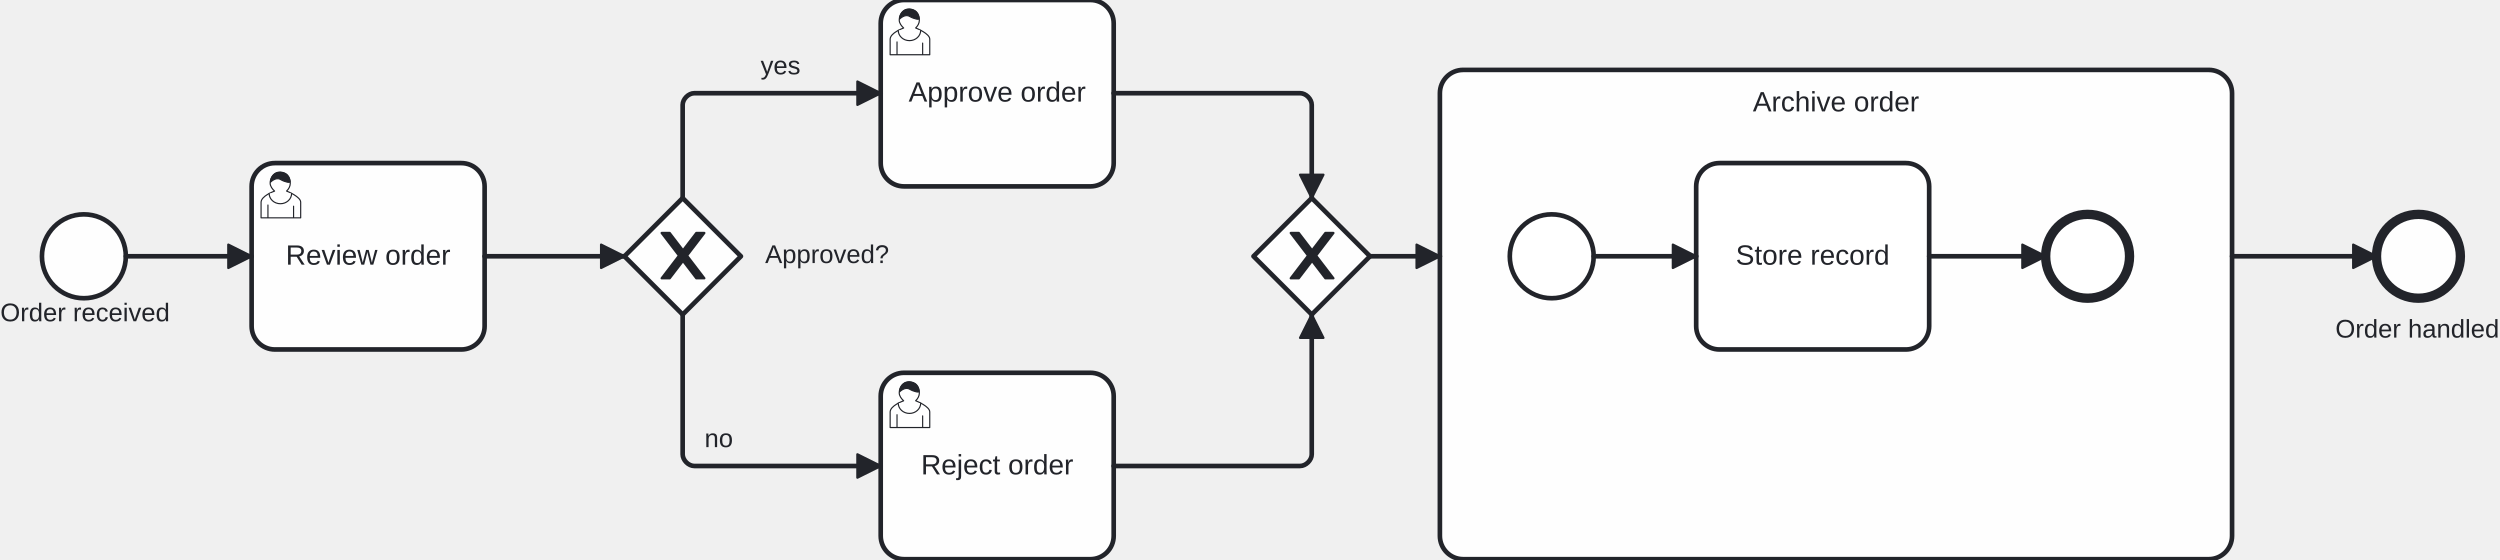
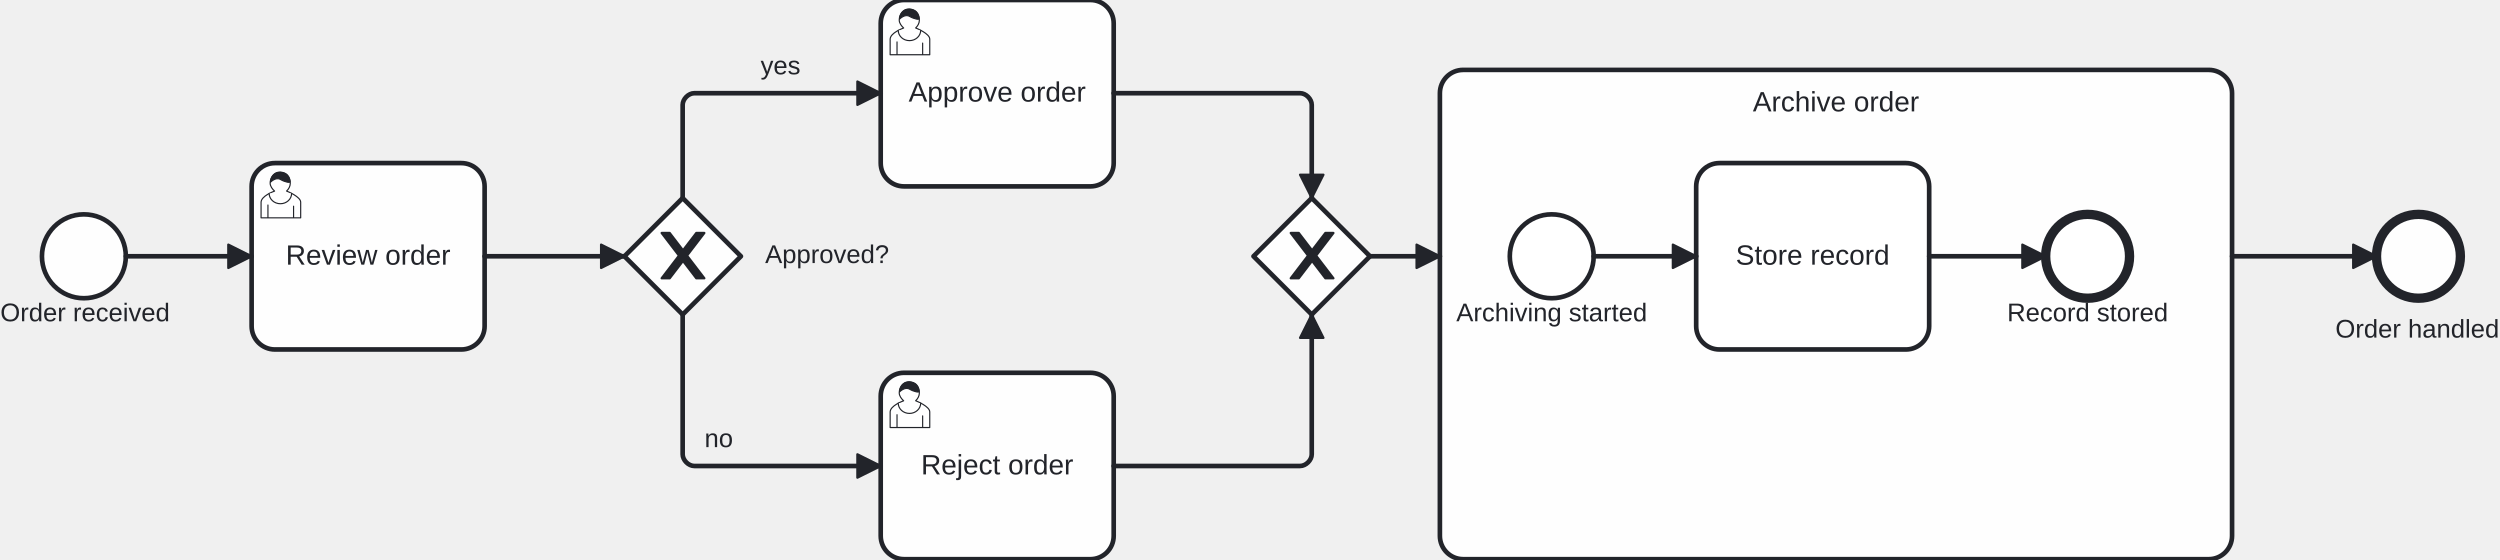
<svg xmlns="http://www.w3.org/2000/svg" width="1073" height="240" viewBox="142 90 1073 240" version="1.1">
  <g class="djs-group">
-     <g class="djs-element djs-shape" data-element-id="event_Start" style="display: block;" transform="matrix(1 0 0 1 160 182)">
+     <g class="djs-element djs-shape" data-element-id="startEvent_orderReceived" style="display: block;" transform="matrix(1 0 0 1 160 182)">
      <g class="djs-visual">
        <circle cx="18" cy="18" r="18" style="stroke-linecap: round; stroke-linejoin: round; stroke: rgb(34, 36, 42); stroke-width: 2px; fill: white; fill-opacity: 0.95;" />
      </g>
      <rect class="djs-hit djs-hit-all" x="0" y="0" width="36" height="36" style="fill: none; stroke-opacity: 0; stroke: white; stroke-width: 15px;" />
    </g>
  </g>
  <g class="djs-group">
-     <g class="djs-element djs-shape" data-element-id="event_Start_label" style="display: block;" transform="matrix(1 0 0 1 142 218)">
+     <g class="djs-element djs-shape" data-element-id="startEvent_orderReceived_label" style="display: block;" transform="matrix(1 0 0 1 142 218)">
      <g class="djs-visual">
        <text lineHeight="1.2" class="djs-label" style="font-family: Arial, sans-serif; font-size: 11px; font-weight: normal; fill: rgb(34, 36, 42);">
          <tspan x="0.124" y="9.9">Order received</tspan>
        </text>
      </g>
      <rect class="djs-hit djs-hit-all" x="0" y="0" width="73" height="14" style="fill: none; stroke-opacity: 0; stroke: white; stroke-width: 15px;" />
    </g>
  </g>
  <g class="djs-group">
-     <g class="djs-element djs-shape" data-element-id="task_Review" style="display: block;" transform="matrix(1 0 0 1 250 160)">
+     <g class="djs-element djs-shape" data-element-id="userTask_reviewOrder" style="display: block;" transform="matrix(1 0 0 1 250 160)">
      <g class="djs-visual">
        <rect x="0" y="0" width="100" height="80" rx="10" ry="10" style="stroke-linecap: round; stroke-linejoin: round; stroke: rgb(34, 36, 42); stroke-width: 2px; fill: white; fill-opacity: 0.95;" />
        <text lineHeight="1.2" class="djs-label" style="font-family: Arial, sans-serif; font-size: 12px; font-weight: normal; fill: rgb(34, 36, 42);">
          <tspan x="14.653" y="43.6">Review order</tspan>
        </text>
        <path d="m 15,12 c 0.909,-0.845 1.594,-2.049 1.594,-3.385 0,-2.554 -1.805,-4.622 -4.357,-4.622 -2.552,0 -4.288,2.068 -4.288,4.622 0,1.348 0.974,2.562 1.896,3.405 -0.529,0.187 -5.669,2.097 -5.794,4.756 v 6.718 h 17 v -6.718 c 0,-2.298 -5.528,-4.595 -6.051,-4.776 zm -8,6 l 0,5.5 m 11,0 l 0,-5" style="fill: white; stroke-linecap: round; stroke-linejoin: round; stroke: rgb(34, 36, 42); stroke-width: 0.5px;" />
        <path d="m 15,12 m 2.162,1.009 c 0,2.447 -2.158,4.431 -4.821,4.431 -2.665,0 -4.822,-1.981 -4.822,-4.431 " style="fill: white; stroke-linecap: round; stroke-linejoin: round; stroke: rgb(34, 36, 42); stroke-width: 0.5px;" />
        <path d="m 15,12 m -6.9,-3.80 c 0,0 2.251,-2.358 4.274,-1.177 2.024,1.181 4.221,1.537 4.124,0.965 -0.098,-0.57 -0.117,-3.791 -4.191,-4.136 -3.575,0.001 -4.208,3.367 -4.207,4.348 z" style="fill: rgb(34, 36, 42); stroke-linecap: round; stroke-linejoin: round; stroke: rgb(34, 36, 42); stroke-width: 0.5px;" />
      </g>
      <rect class="djs-hit djs-hit-all" x="0" y="0" width="100" height="80" style="fill: none; stroke-opacity: 0; stroke: white; stroke-width: 15px;" />
    </g>
  </g>
  <g class="djs-group">
-     <g class="djs-element djs-shape" data-element-id="gateway_Decision" style="display: block;" transform="matrix(1 0 0 1 410 175)">
+     <g class="djs-element djs-shape" data-element-id="gateway_approved" style="display: block;" transform="matrix(1 0 0 1 410 175)">
      <g class="djs-visual">
        <polygon points="25,0 50,25 25,50 0,25" style="stroke-linecap: round; stroke-linejoin: round; stroke: rgb(34, 36, 42); stroke-width: 2px; fill: white; fill-opacity: 0.95;" />
        <path d="m 16,15 7.429,9.714 -7.429,9.714 3.429,0 5.714,-7.464 5.714,7.464 3.429,0 -7.429,-9.714 7.429,-9.714 -3.429,0 -5.714,7.464 -5.714,-7.464 -3.429,0 z" style="fill: rgb(34, 36, 42); stroke-linecap: round; stroke-linejoin: round; stroke: rgb(34, 36, 42); stroke-width: 1px;" />
      </g>
      <rect class="djs-hit djs-hit-all" x="0" y="0" width="50" height="50" style="fill: none; stroke-opacity: 0; stroke: white; stroke-width: 15px;" />
    </g>
  </g>
  <g class="djs-group">
-     <g class="djs-element djs-shape" data-element-id="gateway_Decision_label" style="display: block;" transform="matrix(1 0 0 1 470 193)">
+     <g class="djs-element djs-shape" data-element-id="gateway_approved_label" style="display: block;" transform="matrix(1 0 0 1 470 193)">
      <g class="djs-visual">
        <text lineHeight="1.2" class="djs-label" style="font-family: Arial, sans-serif; font-size: 11px; font-weight: normal; fill: rgb(34, 36, 42);">
          <tspan x="0.397" y="9.9">Approved?</tspan>
        </text>
      </g>
      <rect class="djs-hit djs-hit-all" x="0" y="0" width="54" height="14" style="fill: none; stroke-opacity: 0; stroke: white; stroke-width: 15px;" />
    </g>
  </g>
  <g class="djs-group">
-     <g class="djs-element djs-shape" data-element-id="task_Approve" style="display: block;" transform="matrix(1 0 0 1 520 90)">
+     <g class="djs-element djs-shape" data-element-id="userTask_approveOrder" style="display: block;" transform="matrix(1 0 0 1 520 90)">
      <g class="djs-visual">
        <rect x="0" y="0" width="100" height="80" rx="10" ry="10" style="stroke-linecap: round; stroke-linejoin: round; stroke: rgb(34, 36, 42); stroke-width: 2px; fill: white; fill-opacity: 0.95;" />
        <text lineHeight="1.2" class="djs-label" style="font-family: Arial, sans-serif; font-size: 12px; font-weight: normal; fill: rgb(34, 36, 42);">
          <tspan x="11.979" y="43.6">Approve order</tspan>
        </text>
        <path d="m 15,12 c 0.909,-0.845 1.594,-2.049 1.594,-3.385 0,-2.554 -1.805,-4.622 -4.357,-4.622 -2.552,0 -4.288,2.068 -4.288,4.622 0,1.348 0.974,2.562 1.896,3.405 -0.529,0.187 -5.669,2.097 -5.794,4.756 v 6.718 h 17 v -6.718 c 0,-2.298 -5.528,-4.595 -6.051,-4.776 zm -8,6 l 0,5.5 m 11,0 l 0,-5" style="fill: white; stroke-linecap: round; stroke-linejoin: round; stroke: rgb(34, 36, 42); stroke-width: 0.5px;" />
        <path d="m 15,12 m 2.162,1.009 c 0,2.447 -2.158,4.431 -4.821,4.431 -2.665,0 -4.822,-1.981 -4.822,-4.431 " style="fill: white; stroke-linecap: round; stroke-linejoin: round; stroke: rgb(34, 36, 42); stroke-width: 0.5px;" />
        <path d="m 15,12 m -6.9,-3.80 c 0,0 2.251,-2.358 4.274,-1.177 2.024,1.181 4.221,1.537 4.124,0.965 -0.098,-0.57 -0.117,-3.791 -4.191,-4.136 -3.575,0.001 -4.208,3.367 -4.207,4.348 z" style="fill: rgb(34, 36, 42); stroke-linecap: round; stroke-linejoin: round; stroke: rgb(34, 36, 42); stroke-width: 0.5px;" />
      </g>
      <rect class="djs-hit djs-hit-all" x="0" y="0" width="100" height="80" style="fill: none; stroke-opacity: 0; stroke: white; stroke-width: 15px;" />
    </g>
  </g>
  <g class="djs-group">
-     <g class="djs-element djs-shape" data-element-id="task_Reject" style="display: block;" transform="matrix(1 0 0 1 520 250)">
+     <g class="djs-element djs-shape" data-element-id="userTask_rejectOrder" style="display: block;" transform="matrix(1 0 0 1 520 250)">
      <g class="djs-visual">
        <rect x="0" y="0" width="100" height="80" rx="10" ry="10" style="stroke-linecap: round; stroke-linejoin: round; stroke: rgb(34, 36, 42); stroke-width: 2px; fill: white; fill-opacity: 0.95;" />
        <text lineHeight="1.2" class="djs-label" style="font-family: Arial, sans-serif; font-size: 12px; font-weight: normal; fill: rgb(34, 36, 42);">
          <tspan x="17.319" y="43.6">Reject order</tspan>
        </text>
        <path d="m 15,12 c 0.909,-0.845 1.594,-2.049 1.594,-3.385 0,-2.554 -1.805,-4.622 -4.357,-4.622 -2.552,0 -4.288,2.068 -4.288,4.622 0,1.348 0.974,2.562 1.896,3.405 -0.529,0.187 -5.669,2.097 -5.794,4.756 v 6.718 h 17 v -6.718 c 0,-2.298 -5.528,-4.595 -6.051,-4.776 zm -8,6 l 0,5.5 m 11,0 l 0,-5" style="fill: white; stroke-linecap: round; stroke-linejoin: round; stroke: rgb(34, 36, 42); stroke-width: 0.5px;" />
        <path d="m 15,12 m 2.162,1.009 c 0,2.447 -2.158,4.431 -4.821,4.431 -2.665,0 -4.822,-1.981 -4.822,-4.431 " style="fill: white; stroke-linecap: round; stroke-linejoin: round; stroke: rgb(34, 36, 42); stroke-width: 0.5px;" />
        <path d="m 15,12 m -6.9,-3.80 c 0,0 2.251,-2.358 4.274,-1.177 2.024,1.181 4.221,1.537 4.124,0.965 -0.098,-0.57 -0.117,-3.791 -4.191,-4.136 -3.575,0.001 -4.208,3.367 -4.207,4.348 z" style="fill: rgb(34, 36, 42); stroke-linecap: round; stroke-linejoin: round; stroke: rgb(34, 36, 42); stroke-width: 0.5px;" />
      </g>
      <rect class="djs-hit djs-hit-all" x="0" y="0" width="100" height="80" style="fill: none; stroke-opacity: 0; stroke: white; stroke-width: 15px;" />
    </g>
  </g>
  <g class="djs-group">
-     <g class="djs-element djs-shape" data-element-id="gateway_Merge" style="display: block;" transform="matrix(1 0 0 1 680 175)">
+     <g class="djs-element djs-shape" data-element-id="gateway_merge" style="display: block;" transform="matrix(1 0 0 1 680 175)">
      <g class="djs-visual">
        <polygon points="25,0 50,25 25,50 0,25" style="stroke-linecap: round; stroke-linejoin: round; stroke: rgb(34, 36, 42); stroke-width: 2px; fill: white; fill-opacity: 0.95;" />
        <path d="m 16,15 7.429,9.714 -7.429,9.714 3.429,0 5.714,-7.464 5.714,7.464 3.429,0 -7.429,-9.714 7.429,-9.714 -3.429,0 -5.714,7.464 -5.714,-7.464 -3.429,0 z" style="fill: rgb(34, 36, 42); stroke-linecap: round; stroke-linejoin: round; stroke: rgb(34, 36, 42); stroke-width: 1px;" />
      </g>
      <rect class="djs-hit djs-hit-all" x="0" y="0" width="50" height="50" style="fill: none; stroke-opacity: 0; stroke: white; stroke-width: 15px;" />
    </g>
  </g>
  <g class="djs-group">
-     <g class="djs-element djs-shape" data-element-id="subProcess_Archive" style="display: block;" transform="matrix(1 0 0 1 760 120)">
+     <g class="djs-element djs-shape" data-element-id="subProcess_archiveOrder" style="display: block;" transform="matrix(1 0 0 1 760 120)">
      <g class="djs-visual">
        <rect x="0" y="0" width="340" height="210" rx="10" ry="10" style="stroke-linecap: round; stroke-linejoin: round; stroke: rgb(34, 36, 42); stroke-width: 2px; fill: white; fill-opacity: 0.95;" />
        <text lineHeight="1.2" class="djs-label" style="font-family: Arial, sans-serif; font-size: 12px; font-weight: normal; fill: rgb(34, 36, 42);">
          <tspan x="134.319" y="17.8">Archive order</tspan>
        </text>
      </g>
      <rect class="djs-hit djs-hit-all" x="0" y="0" width="340" height="210" style="fill: none; stroke-opacity: 0; stroke: white; stroke-width: 15px;" />
    </g>
    <g class="djs-children">
      <g class="djs-group">
-         <g class="djs-element djs-shape" data-element-id="inner_Start" style="display: block;" transform="matrix(1 0 0 1 790 182)">
+         <g class="djs-element djs-shape" data-element-id="startEvent_archiveStarted" style="display: block;" transform="matrix(1 0 0 1 790 182)">
          <g class="djs-visual">
            <circle cx="18" cy="18" r="18" style="stroke-linecap: round; stroke-linejoin: round; stroke: rgb(34, 36, 42); stroke-width: 2px; fill: white; fill-opacity: 0.95;" />
          </g>
          <rect class="djs-hit djs-hit-all" x="0" y="0" width="36" height="36" style="fill: none; stroke-opacity: 0; stroke: white; stroke-width: 15px;" />
        </g>
      </g>
      <g class="djs-group">
-         <g class="djs-element djs-shape" data-element-id="task_Store" style="display: block;" transform="matrix(1 0 0 1 870 160)">
+         <g class="djs-element djs-shape" data-element-id="startEvent_archiveStarted_label" style="display: block;" transform="matrix(1 0 0 1 767 218)">
+           <g class="djs-visual">
+             <text lineHeight="1.2" class="djs-label" style="font-family: Arial, sans-serif; font-size: 11px; font-weight: normal; fill: rgb(34, 36, 42);">
+               <tspan x="0.037" y="9.9">Archiving started</tspan>
+             </text>
+           </g>
+           <rect class="djs-hit djs-hit-all" x="0" y="0" width="82" height="14" style="fill: none; stroke-opacity: 0; stroke: white; stroke-width: 15px;" />
+         </g>
+       </g>
+       <g class="djs-group">
+         <g class="djs-element djs-shape" data-element-id="task_storeRecord" style="display: block;" transform="matrix(1 0 0 1 870 160)">
          <g class="djs-visual">
            <rect x="0" y="0" width="100" height="80" rx="10" ry="10" style="stroke-linecap: round; stroke-linejoin: round; stroke: rgb(34, 36, 42); stroke-width: 2px; fill: white; fill-opacity: 0.95;" />
            <text lineHeight="1.2" class="djs-label" style="font-family: Arial, sans-serif; font-size: 12px; font-weight: normal; fill: rgb(34, 36, 42);">
              <tspan x="16.985" y="43.6">Store record</tspan>
            </text>
          </g>
          <rect class="djs-hit djs-hit-all" x="0" y="0" width="100" height="80" style="fill: none; stroke-opacity: 0; stroke: white; stroke-width: 15px;" />
        </g>
      </g>
      <g class="djs-group">
-         <g class="djs-element djs-shape" data-element-id="inner_End" style="display: block;" transform="matrix(1 0 0 1 1020 182)">
+         <g class="djs-element djs-shape" data-element-id="endEvent_recordStored" style="display: block;" transform="matrix(1 0 0 1 1020 182)">
          <g class="djs-visual">
            <circle cx="18" cy="18" r="18" style="stroke-linecap: round; stroke-linejoin: round; stroke: rgb(34, 36, 42); stroke-width: 4px; fill: white; fill-opacity: 0.95;" />
          </g>
          <rect class="djs-hit djs-hit-all" x="0" y="0" width="36" height="36" style="fill: none; stroke-opacity: 0; stroke: white; stroke-width: 15px;" />
        </g>
      </g>
      <g class="djs-group">
-         <g class="djs-element djs-connection" data-element-id="inner_Stored" style="display: block;">
+         <g class="djs-element djs-shape" data-element-id="endEvent_recordStored_label" style="display: block;" transform="matrix(1 0 0 1 1003 218)">
+           <g class="djs-visual">
+             <text lineHeight="1.2" class="djs-label" style="font-family: Arial, sans-serif; font-size: 11px; font-weight: normal; fill: rgb(34, 36, 42);">
+               <tspan x="0.456" y="9.9">Record stored</tspan>
+             </text>
+           </g>
+           <rect class="djs-hit djs-hit-all" x="0" y="0" width="70" height="14" style="fill: none; stroke-opacity: 0; stroke: white; stroke-width: 15px;" />
+         </g>
+       </g>
+       <g class="djs-group">
+         <g class="djs-element djs-connection" data-element-id="flow_recordStored" style="display: block;">
          <g class="djs-visual">
            <defs>
-               <marker id="marker-desgkxt7kfa6tg5rbhhckipjl" viewBox="0 0 20 20" refX="11" refY="10" markerWidth="10" markerHeight="10" orient="auto">
+               <marker id="marker-7azgqig1qxyotbn4gej96mz6s" viewBox="0 0 20 20" refX="11" refY="10" markerWidth="10" markerHeight="10" orient="auto">
                <path d="M 1 5 L 11 10 L 1 15 Z" style="stroke-linecap: round; stroke-linejoin: round; stroke: rgb(34, 36, 42); stroke-width: 1px; fill: rgb(34, 36, 42);" />
              </marker>
            </defs>
-             <path data-corner-radius="5" style="fill: none; stroke-linecap: round; stroke-linejoin: round; stroke: rgb(34, 36, 42); stroke-width: 2px; marker-end: url('#marker-desgkxt7kfa6tg5rbhhckipjl');" d="M826,200L870,200" />
+             <path data-corner-radius="5" style="fill: none; stroke-linecap: round; stroke-linejoin: round; stroke: rgb(34, 36, 42); stroke-width: 2px; marker-end: url('#marker-7azgqig1qxyotbn4gej96mz6s');" d="M826,200L870,200" />
          </g>
          <path d="M826,200L870,200" class="djs-hit djs-hit-stroke" style="fill: none; stroke-opacity: 0; stroke: white; stroke-width: 15px;" />
        </g>
      </g>
      <g class="djs-group">
-         <g class="djs-element djs-connection" data-element-id="inner_Done" style="display: block;">
+         <g class="djs-element djs-connection" data-element-id="flow_recordDone" style="display: block;">
          <g class="djs-visual">
            <defs>
-               <marker id="marker-84k7fee66obzpev7tvalli8sm" viewBox="0 0 20 20" refX="11" refY="10" markerWidth="10" markerHeight="10" orient="auto">
+               <marker id="marker-dg0tzabxn3i02izrs1a4mw0qc" viewBox="0 0 20 20" refX="11" refY="10" markerWidth="10" markerHeight="10" orient="auto">
                <path d="M 1 5 L 11 10 L 1 15 Z" style="stroke-linecap: round; stroke-linejoin: round; stroke: rgb(34, 36, 42); stroke-width: 1px; fill: rgb(34, 36, 42);" />
              </marker>
            </defs>
-             <path data-corner-radius="5" style="fill: none; stroke-linecap: round; stroke-linejoin: round; stroke: rgb(34, 36, 42); stroke-width: 2px; marker-end: url('#marker-84k7fee66obzpev7tvalli8sm');" d="M970,200L1020,200" />
+             <path data-corner-radius="5" style="fill: none; stroke-linecap: round; stroke-linejoin: round; stroke: rgb(34, 36, 42); stroke-width: 2px; marker-end: url('#marker-dg0tzabxn3i02izrs1a4mw0qc');" d="M970,200L1020,200" />
          </g>
          <path d="M970,200L1020,200" class="djs-hit djs-hit-stroke" style="fill: none; stroke-opacity: 0; stroke: white; stroke-width: 15px;" />
        </g>
      </g>
    </g>
  </g>
  <g class="djs-group">
-     <g class="djs-element djs-shape" data-element-id="event_End" style="display: block;" transform="matrix(1 0 0 1 1162 182)">
+     <g class="djs-element djs-shape" data-element-id="endEvent_orderHandled" style="display: block;" transform="matrix(1 0 0 1 1162 182)">
      <g class="djs-visual">
        <circle cx="18" cy="18" r="18" style="stroke-linecap: round; stroke-linejoin: round; stroke: rgb(34, 36, 42); stroke-width: 4px; fill: white; fill-opacity: 0.95;" />
      </g>
      <rect class="djs-hit djs-hit-all" x="0" y="0" width="36" height="36" style="fill: none; stroke-opacity: 0; stroke: white; stroke-width: 15px;" />
    </g>
  </g>
  <g class="djs-group">
-     <g class="djs-element djs-shape" data-element-id="event_End_label" style="display: block;" transform="matrix(1 0 0 1 1144 225)">
+     <g class="djs-element djs-shape" data-element-id="endEvent_orderHandled_label" style="display: block;" transform="matrix(1 0 0 1 1144 225)">
      <g class="djs-visual">
        <text lineHeight="1.2" class="djs-label" style="font-family: Arial, sans-serif; font-size: 11px; font-weight: normal; fill: rgb(34, 36, 42);">
          <tspan x="0.338" y="9.9">Order handled</tspan>
        </text>
      </g>
      <rect class="djs-hit djs-hit-all" x="0" y="0" width="71" height="14" style="fill: none; stroke-opacity: 0; stroke: white; stroke-width: 15px;" />
    </g>
  </g>
  <g class="djs-group">
-     <g class="djs-element djs-connection" data-element-id="flow_Received" style="display: block;">
-       <g class="djs-visual">
-         <defs>
-           <marker id="marker-82zzsbdknb78nn7tjiwwov5bf" viewBox="0 0 20 20" refX="11" refY="10" markerWidth="10" markerHeight="10" orient="auto">
-             <path d="M 1 5 L 11 10 L 1 15 Z" style="stroke-linecap: round; stroke-linejoin: round; stroke: rgb(34, 36, 42); stroke-width: 1px; fill: rgb(34, 36, 42);" />
-           </marker>
-         </defs>
-         <path data-corner-radius="5" style="fill: none; stroke-linecap: round; stroke-linejoin: round; stroke: rgb(34, 36, 42); stroke-width: 2px; marker-end: url('#marker-82zzsbdknb78nn7tjiwwov5bf');" d="M196,200L250,200" />
+     <g class="djs-element djs-connection" data-element-id="flow_orderReceived" style="display: block;">
+       <g class="djs-visual">
+         <defs>
+           <marker id="marker-eslzr76sk5pgss756jendjw85" viewBox="0 0 20 20" refX="11" refY="10" markerWidth="10" markerHeight="10" orient="auto">
+             <path d="M 1 5 L 11 10 L 1 15 Z" style="stroke-linecap: round; stroke-linejoin: round; stroke: rgb(34, 36, 42); stroke-width: 1px; fill: rgb(34, 36, 42);" />
+           </marker>
+         </defs>
+         <path data-corner-radius="5" style="fill: none; stroke-linecap: round; stroke-linejoin: round; stroke: rgb(34, 36, 42); stroke-width: 2px; marker-end: url('#marker-eslzr76sk5pgss756jendjw85');" d="M196,200L250,200" />
      </g>
      <path d="M196,200L250,200" class="djs-hit djs-hit-stroke" style="fill: none; stroke-opacity: 0; stroke: white; stroke-width: 15px;" />
    </g>
  </g>
  <g class="djs-group">
-     <g class="djs-element djs-connection" data-element-id="flow_ToDecision" style="display: block;">
-       <g class="djs-visual">
-         <defs>
-           <marker id="marker-332mlai4z8i3ggirxbvwo7v0o" viewBox="0 0 20 20" refX="11" refY="10" markerWidth="10" markerHeight="10" orient="auto">
-             <path d="M 1 5 L 11 10 L 1 15 Z" style="stroke-linecap: round; stroke-linejoin: round; stroke: rgb(34, 36, 42); stroke-width: 1px; fill: rgb(34, 36, 42);" />
-           </marker>
-         </defs>
-         <path data-corner-radius="5" style="fill: none; stroke-linecap: round; stroke-linejoin: round; stroke: rgb(34, 36, 42); stroke-width: 2px; marker-end: url('#marker-332mlai4z8i3ggirxbvwo7v0o');" d="M350,200L410,200" />
+     <g class="djs-element djs-connection" data-element-id="flow_toDecision" style="display: block;">
+       <g class="djs-visual">
+         <defs>
+           <marker id="marker-ekkl21wfadigrf9f27irz664x" viewBox="0 0 20 20" refX="11" refY="10" markerWidth="10" markerHeight="10" orient="auto">
+             <path d="M 1 5 L 11 10 L 1 15 Z" style="stroke-linecap: round; stroke-linejoin: round; stroke: rgb(34, 36, 42); stroke-width: 1px; fill: rgb(34, 36, 42);" />
+           </marker>
+         </defs>
+         <path data-corner-radius="5" style="fill: none; stroke-linecap: round; stroke-linejoin: round; stroke: rgb(34, 36, 42); stroke-width: 2px; marker-end: url('#marker-ekkl21wfadigrf9f27irz664x');" d="M350,200L410,200" />
      </g>
      <path d="M350,200L410,200" class="djs-hit djs-hit-stroke" style="fill: none; stroke-opacity: 0; stroke: white; stroke-width: 15px;" />
    </g>
  </g>
  <g class="djs-group">
-     <g class="djs-element djs-connection" data-element-id="flow_Approve" style="display: block;">
-       <g class="djs-visual">
-         <defs>
-           <marker id="marker-3fc6ns2okefuk9gqw9xz8iznw" viewBox="0 0 20 20" refX="11" refY="10" markerWidth="10" markerHeight="10" orient="auto">
-             <path d="M 1 5 L 11 10 L 1 15 Z" style="stroke-linecap: round; stroke-linejoin: round; stroke: rgb(34, 36, 42); stroke-width: 1px; fill: rgb(34, 36, 42);" />
-           </marker>
-         </defs>
-         <path data-corner-radius="5" style="fill: none; stroke-linecap: round; stroke-linejoin: round; stroke: rgb(34, 36, 42); stroke-width: 2px; marker-end: url('#marker-3fc6ns2okefuk9gqw9xz8iznw');" d="M435,175L435,135C435,132.5,437.5,130,440,130L520,130" />
+     <g class="djs-element djs-connection" data-element-id="flow_approve" style="display: block;">
+       <g class="djs-visual">
+         <defs>
+           <marker id="marker-8hry9j1gt5dnsf717nfnnnpmo" viewBox="0 0 20 20" refX="11" refY="10" markerWidth="10" markerHeight="10" orient="auto">
+             <path d="M 1 5 L 11 10 L 1 15 Z" style="stroke-linecap: round; stroke-linejoin: round; stroke: rgb(34, 36, 42); stroke-width: 1px; fill: rgb(34, 36, 42);" />
+           </marker>
+         </defs>
+         <path data-corner-radius="5" style="fill: none; stroke-linecap: round; stroke-linejoin: round; stroke: rgb(34, 36, 42); stroke-width: 2px; marker-end: url('#marker-8hry9j1gt5dnsf717nfnnnpmo');" d="M435,175L435,135C435,132.5,437.5,130,440,130L520,130" />
      </g>
      <path d="M435,175L435,130L520,130" class="djs-hit djs-hit-stroke" style="fill: none; stroke-opacity: 0; stroke: white; stroke-width: 15px;" />
    </g>
  </g>
  <g class="djs-group">
-     <g class="djs-element djs-shape" data-element-id="flow_Approve_label" style="display: block;" transform="matrix(1 0 0 1 468 112)">
+     <g class="djs-element djs-shape" data-element-id="flow_approve_label" style="display: block;" transform="matrix(1 0 0 1 468 112)">
      <g class="djs-visual">
        <text lineHeight="1.2" class="djs-label" style="font-family: Arial, sans-serif; font-size: 11px; font-weight: normal; fill: rgb(34, 36, 42);">
          <tspan x="0.441" y="9.9">yes</tspan>
        </text>
      </g>
      <rect class="djs-hit djs-hit-all" x="0" y="0" width="18" height="14" style="fill: none; stroke-opacity: 0; stroke: white; stroke-width: 15px;" />
    </g>
  </g>
  <g class="djs-group">
-     <g class="djs-element djs-connection" data-element-id="flow_Reject" style="display: block;">
-       <g class="djs-visual">
-         <defs>
-           <marker id="marker-c8h0zrblu3no5r7v5xcvxie5k" viewBox="0 0 20 20" refX="11" refY="10" markerWidth="10" markerHeight="10" orient="auto">
-             <path d="M 1 5 L 11 10 L 1 15 Z" style="stroke-linecap: round; stroke-linejoin: round; stroke: rgb(34, 36, 42); stroke-width: 1px; fill: rgb(34, 36, 42);" />
-           </marker>
-         </defs>
-         <path data-corner-radius="5" style="fill: none; stroke-linecap: round; stroke-linejoin: round; stroke: rgb(34, 36, 42); stroke-width: 2px; marker-end: url('#marker-c8h0zrblu3no5r7v5xcvxie5k');" d="M435,225L435,285C435,287.5,437.5,290,440,290L520,290" />
+     <g class="djs-element djs-connection" data-element-id="flow_reject" style="display: block;">
+       <g class="djs-visual">
+         <defs>
+           <marker id="marker-e3m8az3o74z26rpm7f5spiccf" viewBox="0 0 20 20" refX="11" refY="10" markerWidth="10" markerHeight="10" orient="auto">
+             <path d="M 1 5 L 11 10 L 1 15 Z" style="stroke-linecap: round; stroke-linejoin: round; stroke: rgb(34, 36, 42); stroke-width: 1px; fill: rgb(34, 36, 42);" />
+           </marker>
+         </defs>
+         <path data-corner-radius="5" style="fill: none; stroke-linecap: round; stroke-linejoin: round; stroke: rgb(34, 36, 42); stroke-width: 2px; marker-end: url('#marker-e3m8az3o74z26rpm7f5spiccf');" d="M435,225L435,285C435,287.5,437.5,290,440,290L520,290" />
      </g>
      <path d="M435,225L435,290L520,290" class="djs-hit djs-hit-stroke" style="fill: none; stroke-opacity: 0; stroke: white; stroke-width: 15px;" />
    </g>
  </g>
  <g class="djs-group">
-     <g class="djs-element djs-shape" data-element-id="flow_Reject_label" style="display: block;" transform="matrix(1 0 0 1 444 272)">
+     <g class="djs-element djs-shape" data-element-id="flow_reject_label" style="display: block;" transform="matrix(1 0 0 1 444 272)">
      <g class="djs-visual">
        <text lineHeight="1.2" class="djs-label" style="font-family: Arial, sans-serif; font-size: 11px; font-weight: normal; fill: rgb(34, 36, 42);">
          <tspan x="0.382" y="9.9">no</tspan>
        </text>
      </g>
      <rect class="djs-hit djs-hit-all" x="0" y="0" width="13" height="14" style="fill: none; stroke-opacity: 0; stroke: white; stroke-width: 15px;" />
    </g>
  </g>
  <g class="djs-group">
-     <g class="djs-element djs-connection" data-element-id="flow_ApproveDone" style="display: block;">
-       <g class="djs-visual">
-         <defs>
-           <marker id="marker-az3dta2dbpgr8djfj0hmgjt0n" viewBox="0 0 20 20" refX="11" refY="10" markerWidth="10" markerHeight="10" orient="auto">
-             <path d="M 1 5 L 11 10 L 1 15 Z" style="stroke-linecap: round; stroke-linejoin: round; stroke: rgb(34, 36, 42); stroke-width: 1px; fill: rgb(34, 36, 42);" />
-           </marker>
-         </defs>
-         <path data-corner-radius="5" style="fill: none; stroke-linecap: round; stroke-linejoin: round; stroke: rgb(34, 36, 42); stroke-width: 2px; marker-end: url('#marker-az3dta2dbpgr8djfj0hmgjt0n');" d="M620,130L700,130C702.5,130,705,132.5,705,135L705,175" />
+     <g class="djs-element djs-connection" data-element-id="flow_approveDone" style="display: block;">
+       <g class="djs-visual">
+         <defs>
+           <marker id="marker-36gs7s4hg53qejrw95uwbzgye" viewBox="0 0 20 20" refX="11" refY="10" markerWidth="10" markerHeight="10" orient="auto">
+             <path d="M 1 5 L 11 10 L 1 15 Z" style="stroke-linecap: round; stroke-linejoin: round; stroke: rgb(34, 36, 42); stroke-width: 1px; fill: rgb(34, 36, 42);" />
+           </marker>
+         </defs>
+         <path data-corner-radius="5" style="fill: none; stroke-linecap: round; stroke-linejoin: round; stroke: rgb(34, 36, 42); stroke-width: 2px; marker-end: url('#marker-36gs7s4hg53qejrw95uwbzgye');" d="M620,130L700,130C702.5,130,705,132.5,705,135L705,175" />
      </g>
      <path d="M620,130L705,130L705,175" class="djs-hit djs-hit-stroke" style="fill: none; stroke-opacity: 0; stroke: white; stroke-width: 15px;" />
    </g>
  </g>
  <g class="djs-group">
-     <g class="djs-element djs-connection" data-element-id="flow_RejectDone" style="display: block;">
-       <g class="djs-visual">
-         <defs>
-           <marker id="marker-3ji6kw6mm6tu71cp98ospgj0z" viewBox="0 0 20 20" refX="11" refY="10" markerWidth="10" markerHeight="10" orient="auto">
-             <path d="M 1 5 L 11 10 L 1 15 Z" style="stroke-linecap: round; stroke-linejoin: round; stroke: rgb(34, 36, 42); stroke-width: 1px; fill: rgb(34, 36, 42);" />
-           </marker>
-         </defs>
-         <path data-corner-radius="5" style="fill: none; stroke-linecap: round; stroke-linejoin: round; stroke: rgb(34, 36, 42); stroke-width: 2px; marker-end: url('#marker-3ji6kw6mm6tu71cp98ospgj0z');" d="M620,290L700,290C702.5,290,705,287.5,705,285L705,225" />
+     <g class="djs-element djs-connection" data-element-id="flow_rejectDone" style="display: block;">
+       <g class="djs-visual">
+         <defs>
+           <marker id="marker-9j1dlwnq4luil0dei1813p6rs" viewBox="0 0 20 20" refX="11" refY="10" markerWidth="10" markerHeight="10" orient="auto">
+             <path d="M 1 5 L 11 10 L 1 15 Z" style="stroke-linecap: round; stroke-linejoin: round; stroke: rgb(34, 36, 42); stroke-width: 1px; fill: rgb(34, 36, 42);" />
+           </marker>
+         </defs>
+         <path data-corner-radius="5" style="fill: none; stroke-linecap: round; stroke-linejoin: round; stroke: rgb(34, 36, 42); stroke-width: 2px; marker-end: url('#marker-9j1dlwnq4luil0dei1813p6rs');" d="M620,290L700,290C702.5,290,705,287.5,705,285L705,225" />
      </g>
      <path d="M620,290L705,290L705,225" class="djs-hit djs-hit-stroke" style="fill: none; stroke-opacity: 0; stroke: white; stroke-width: 15px;" />
    </g>
  </g>
  <g class="djs-group">
-     <g class="djs-element djs-connection" data-element-id="flow_ToArchive" style="display: block;">
-       <g class="djs-visual">
-         <defs>
-           <marker id="marker-4d2raimjx2zbm5sop62aqh95o" viewBox="0 0 20 20" refX="11" refY="10" markerWidth="10" markerHeight="10" orient="auto">
-             <path d="M 1 5 L 11 10 L 1 15 Z" style="stroke-linecap: round; stroke-linejoin: round; stroke: rgb(34, 36, 42); stroke-width: 1px; fill: rgb(34, 36, 42);" />
-           </marker>
-         </defs>
-         <path data-corner-radius="5" style="fill: none; stroke-linecap: round; stroke-linejoin: round; stroke: rgb(34, 36, 42); stroke-width: 2px; marker-end: url('#marker-4d2raimjx2zbm5sop62aqh95o');" d="M730,200L760,200" />
+     <g class="djs-element djs-connection" data-element-id="flow_toArchive" style="display: block;">
+       <g class="djs-visual">
+         <defs>
+           <marker id="marker-34nz611ej2c4p006t4qlm7rvg" viewBox="0 0 20 20" refX="11" refY="10" markerWidth="10" markerHeight="10" orient="auto">
+             <path d="M 1 5 L 11 10 L 1 15 Z" style="stroke-linecap: round; stroke-linejoin: round; stroke: rgb(34, 36, 42); stroke-width: 1px; fill: rgb(34, 36, 42);" />
+           </marker>
+         </defs>
+         <path data-corner-radius="5" style="fill: none; stroke-linecap: round; stroke-linejoin: round; stroke: rgb(34, 36, 42); stroke-width: 2px; marker-end: url('#marker-34nz611ej2c4p006t4qlm7rvg');" d="M730,200L760,200" />
      </g>
      <path d="M730,200L760,200" class="djs-hit djs-hit-stroke" style="fill: none; stroke-opacity: 0; stroke: white; stroke-width: 15px;" />
    </g>
  </g>
  <g class="djs-group">
-     <g class="djs-element djs-connection" data-element-id="flow_Archived" style="display: block;">
-       <g class="djs-visual">
-         <defs>
-           <marker id="marker-cdior6l3aguhhmtrmqawcr46a" viewBox="0 0 20 20" refX="11" refY="10" markerWidth="10" markerHeight="10" orient="auto">
-             <path d="M 1 5 L 11 10 L 1 15 Z" style="stroke-linecap: round; stroke-linejoin: round; stroke: rgb(34, 36, 42); stroke-width: 1px; fill: rgb(34, 36, 42);" />
-           </marker>
-         </defs>
-         <path data-corner-radius="5" style="fill: none; stroke-linecap: round; stroke-linejoin: round; stroke: rgb(34, 36, 42); stroke-width: 2px; marker-end: url('#marker-cdior6l3aguhhmtrmqawcr46a');" d="M1100,200L1162,200" />
+     <g class="djs-element djs-connection" data-element-id="flow_archived" style="display: block;">
+       <g class="djs-visual">
+         <defs>
+           <marker id="marker-3tazauxxhkste60u6xmtjgbyi" viewBox="0 0 20 20" refX="11" refY="10" markerWidth="10" markerHeight="10" orient="auto">
+             <path d="M 1 5 L 11 10 L 1 15 Z" style="stroke-linecap: round; stroke-linejoin: round; stroke: rgb(34, 36, 42); stroke-width: 1px; fill: rgb(34, 36, 42);" />
+           </marker>
+         </defs>
+         <path data-corner-radius="5" style="fill: none; stroke-linecap: round; stroke-linejoin: round; stroke: rgb(34, 36, 42); stroke-width: 2px; marker-end: url('#marker-3tazauxxhkste60u6xmtjgbyi');" d="M1100,200L1162,200" />
      </g>
      <path d="M1100,200L1162,200" class="djs-hit djs-hit-stroke" style="fill: none; stroke-opacity: 0; stroke: white; stroke-width: 15px;" />
    </g>
  </g>
</svg>
